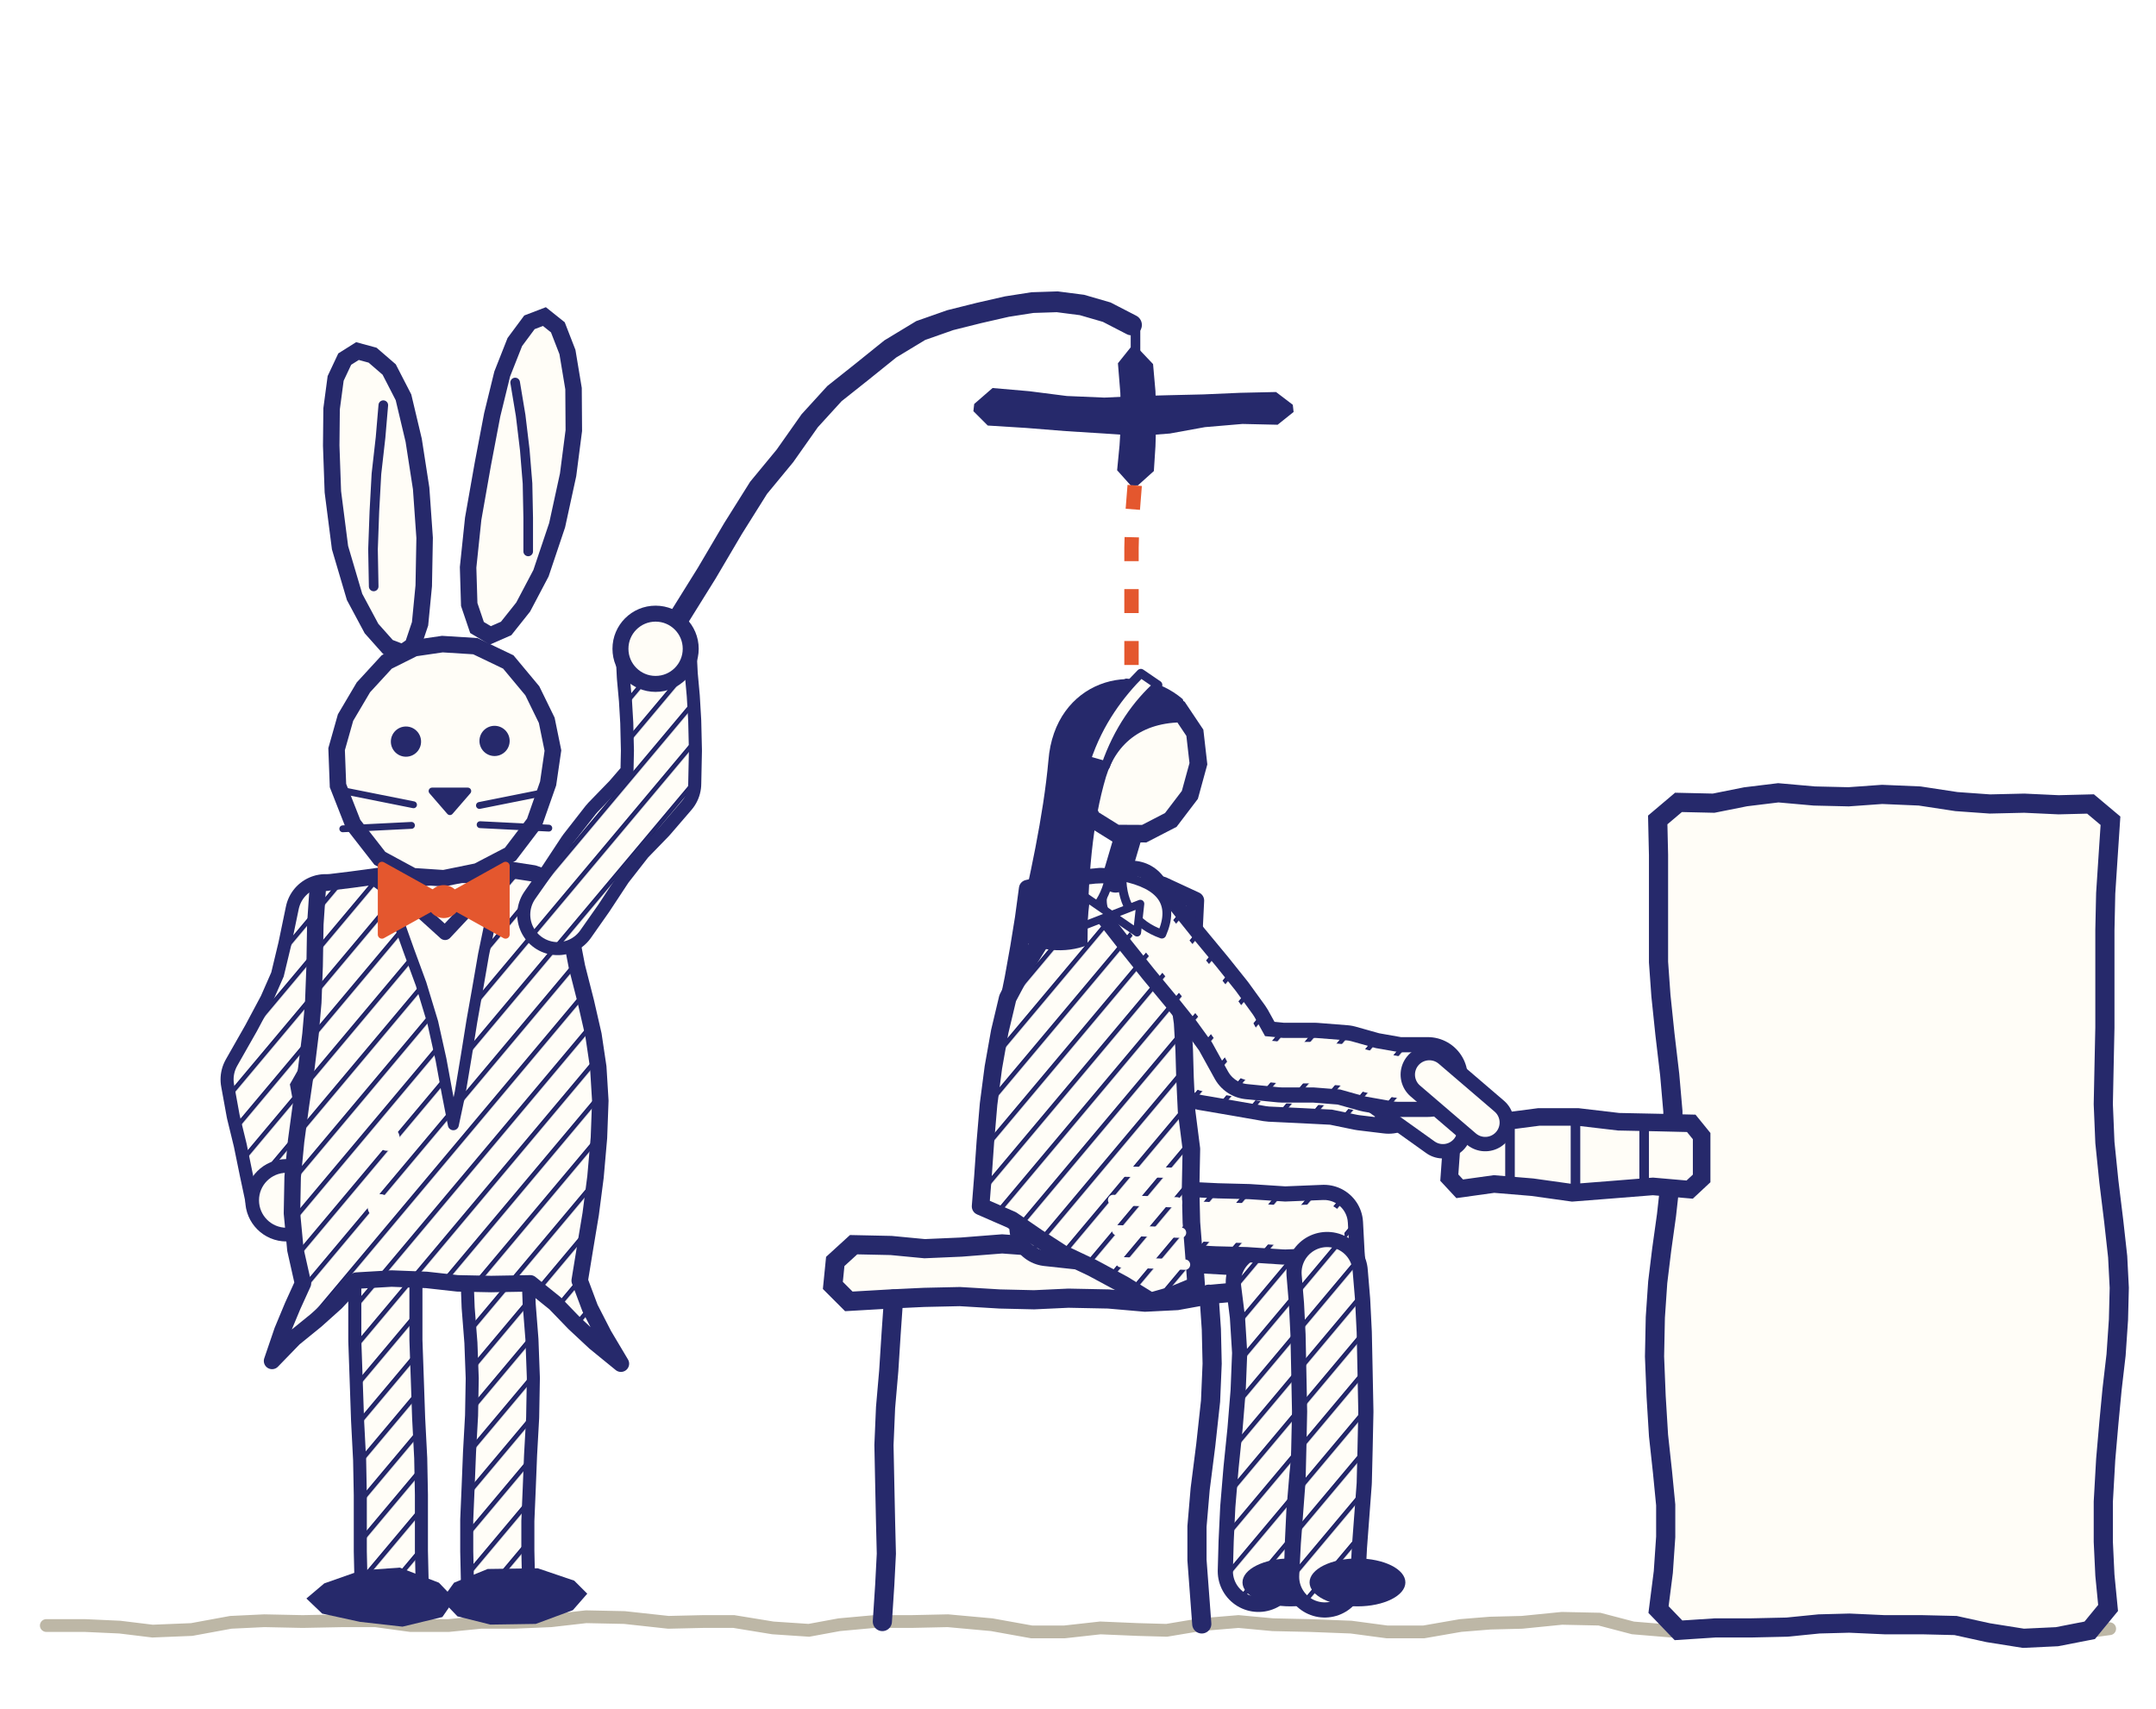
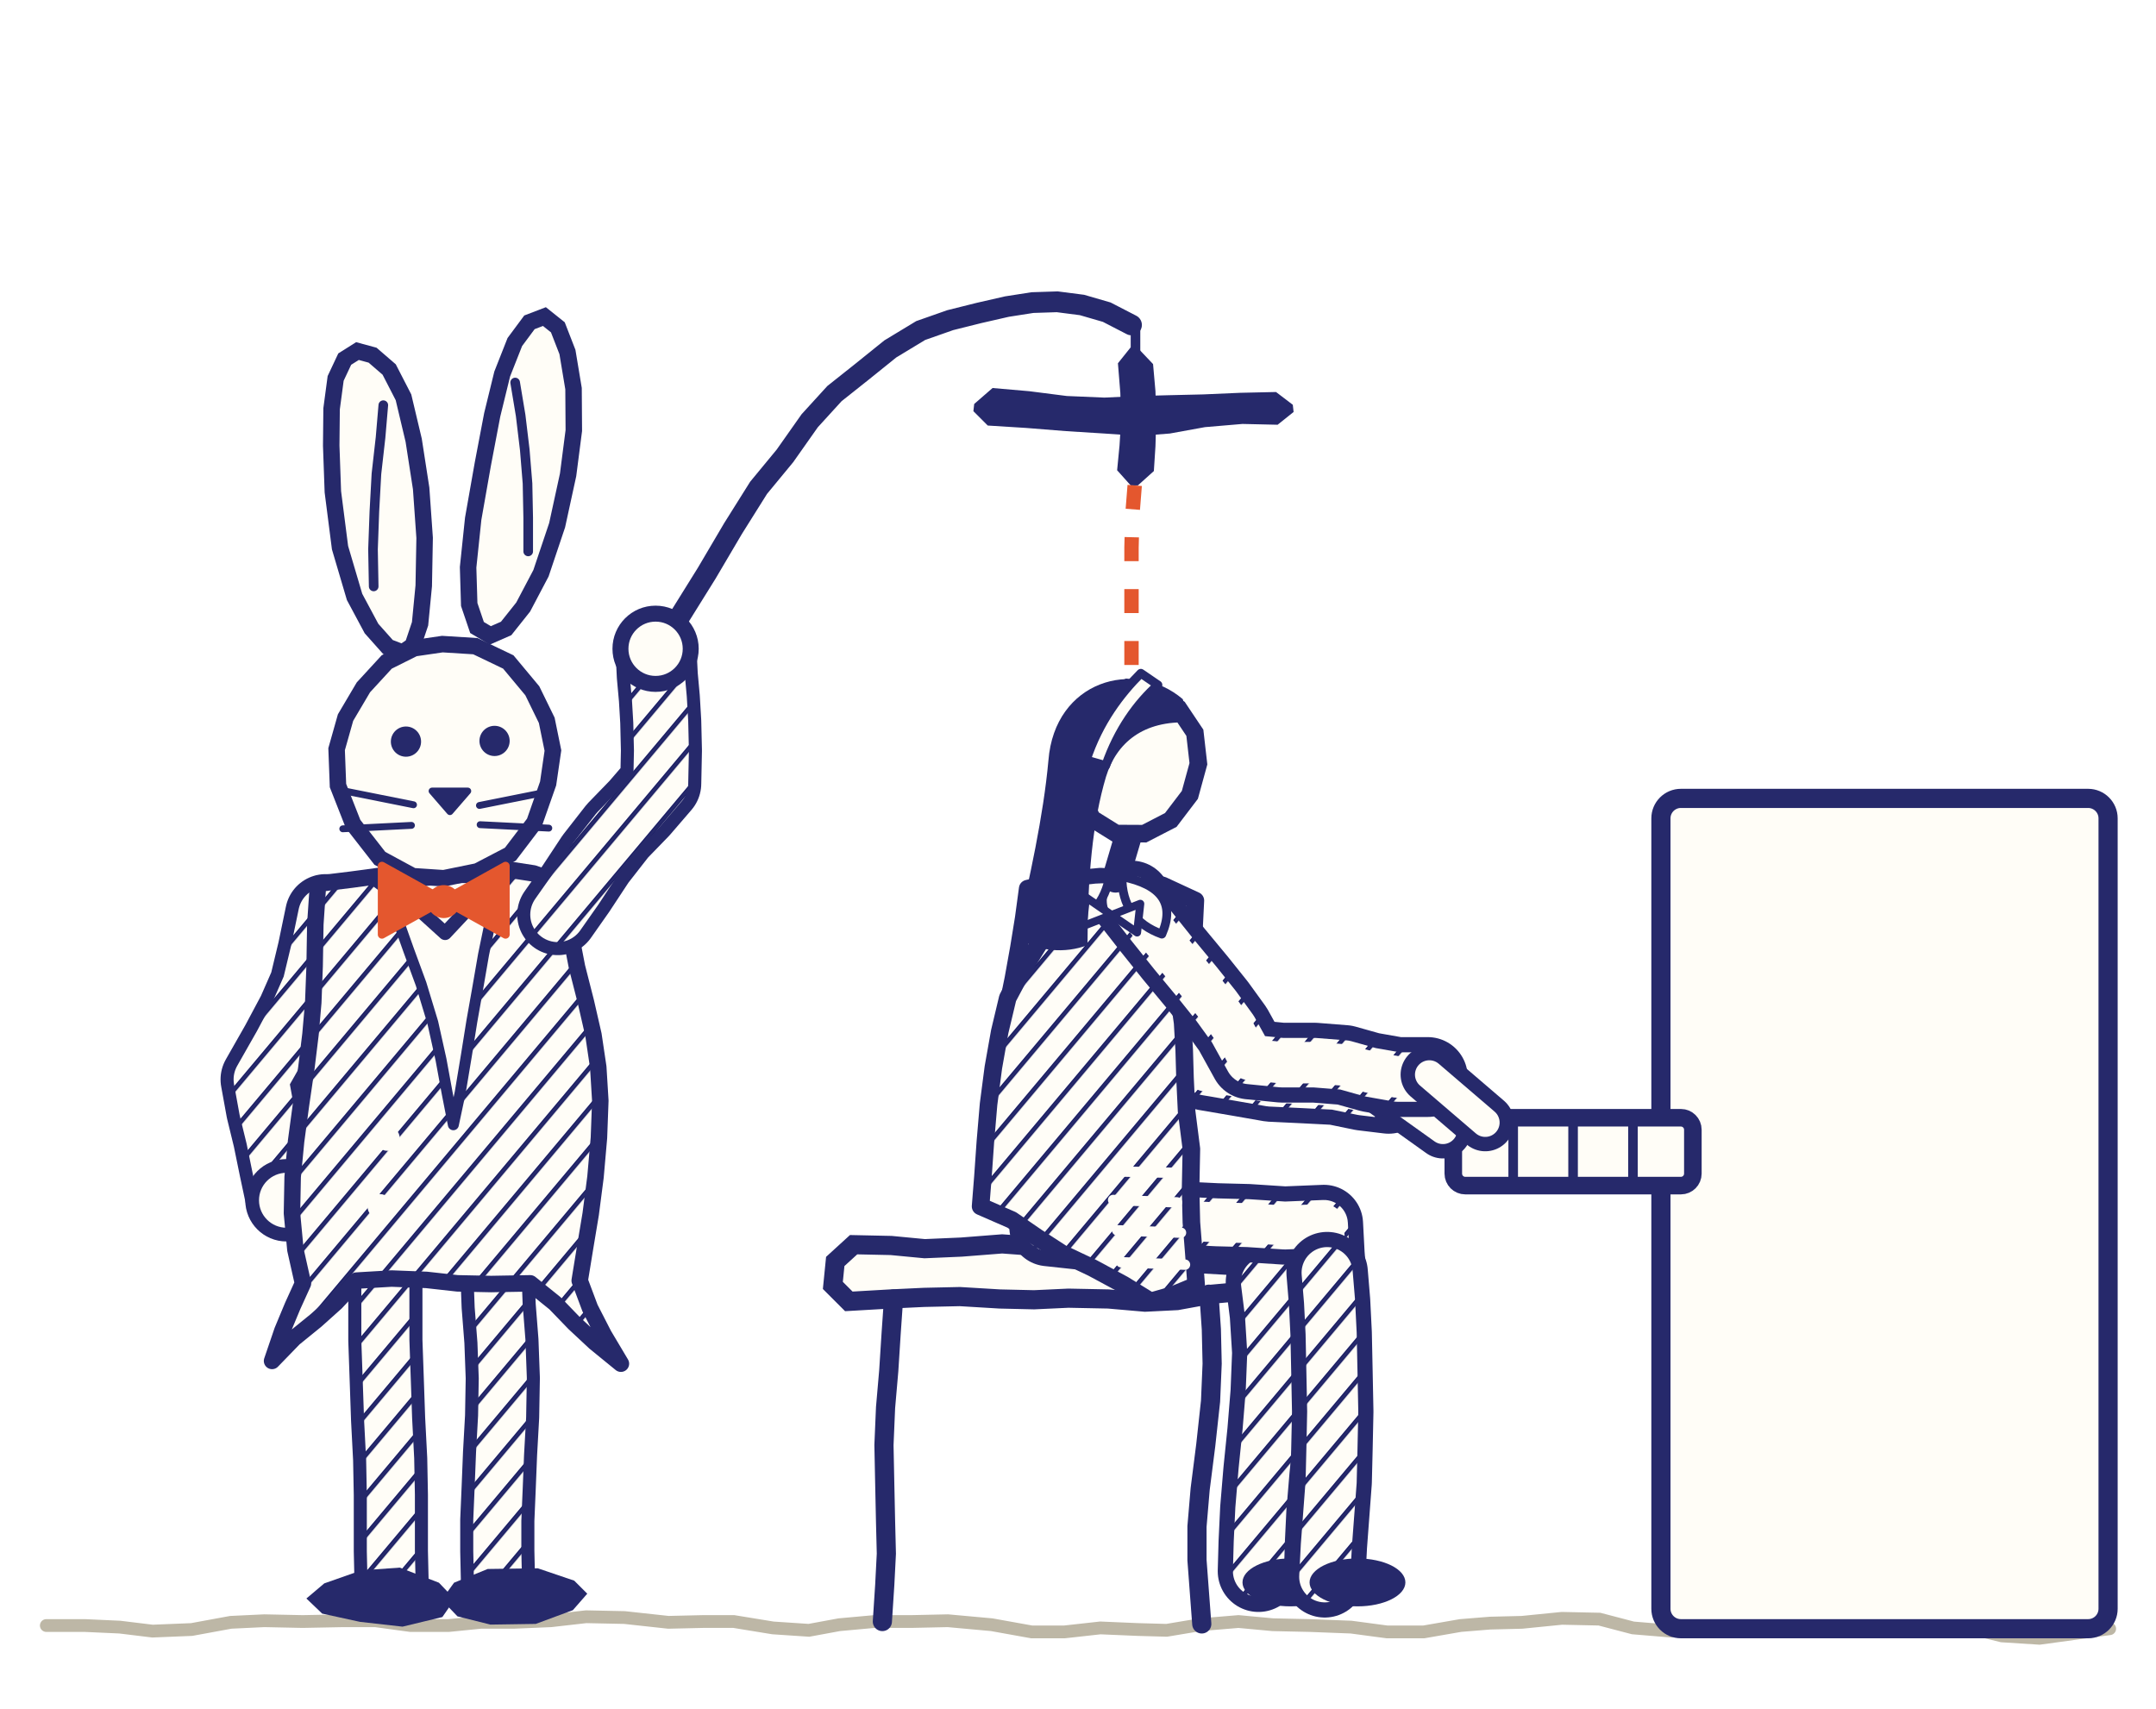
<svg xmlns="http://www.w3.org/2000/svg" viewBox="0 0 270 214" width="540" height="428">
  <defs>
    <pattern id="hppuppet17" width="3.76" height="3.76" patternUnits="userSpaceOnUse" patternTransform="rotate(40)">
      <rect width="3.76" height="3.76" fill="#fffdf7" />
      <line x1="0" y1="0" x2="0" y2="3.76" stroke="#26296b" stroke-width="1.35" />
    </pattern>
    <pattern id="hppuppet20" width="3.2" height="3.2" patternUnits="userSpaceOnUse" patternTransform="rotate(40)">
      <rect width="3.2" height="3.2" fill="#fffdf7" />
      <line x1="0" y1="0" x2="0" y2="3.2" stroke="#26296b" stroke-width="1.15" />
    </pattern>
  </defs>
  <path d="M5.8 203.6l4.8 0 4.4.2 4.1.5 4.9-.2 4.9-.9 4.2-.2 4.8.1 5.1-.1 4 0 4.4.6 4.8 0 4-.4 4.1 0 4.7-.2 4.4-.5 4.8.1 5.5.6 4.3-.1 3.9 0 4.9.8 4.5.3 3.8-.7 4.4-.4 4.6 0 4.6-.1 5.5.5 5 .9 4.1 0 4.5-.5 4.7.2 3.6.1 4.2-.7 4.8-.4 4.3.4 4.6.1 5.2.2 4.5.6 4.6 0 4.6-.8 3.7-.3 4-.1 5-.5 4.7.1 4.2 1.1 4.8.4 4.9-.4 4.8 0 4.8-.1 4.3-.4 4.1-.1 4.8.2 4.9 0 4.3.3 4.5 1.1 4.7.3 4.4-.6 4.4-.6" stroke="#bdb7a6" stroke-width="1.6" stroke-linecap="round" fill="none" />
  <g transform="translate(-12.80 30.28) scale(0.86)">
    <path d="M71 149.1l0 5.2 0 5.7 .2 5.7 .2 5.8 .3 5.8 .1 5.2 0 4.3 0 3.9 .1 4.4" fill="none" stroke="#26296b" stroke-width="10.8" stroke-linecap="round" stroke-linejoin="round" />
    <path d="M71 149.1l0 5.2 0 5.7 .2 5.7 .2 5.8 .3 5.8 .1 5.2 0 4.3 0 3.9 .1 4.4" fill="none" stroke="url(#hppuppet17)" stroke-width="7.0" stroke-linecap="round" stroke-linejoin="round" />
    <path d="M87.3 149.7l.2 5.3 .4 5.1 .2 5.4-.1 5.6-.3 5.4-.2 5-.2 4.7 0 4.5 .1 4.5" fill="none" stroke="#26296b" stroke-width="10.8" stroke-linecap="round" stroke-linejoin="round" />
    <path d="M87.3 149.7l.2 5.3 .4 5.1 .2 5.4-.1 5.6-.3 5.4-.2 5-.2 4.7 0 4.5 .1 4.5" fill="none" stroke="url(#hppuppet17)" stroke-width="7.0" stroke-linecap="round" stroke-linejoin="round" />
    <path d="M59.5 197.6l2.3 2.2 5.5 1.2 6.2.7 5.8-1.4 1.8-2.6-2.3-2.4-5.7-2.2-5.6.4-5.4 1.9z" fill="#26296b" stroke="#26296b" stroke-width="0" />
    <path d="M79.2 197.8l2.3 2.4 4.8 1.2 6.6-.1 5.4-2 2.1-2.4-1.9-1.9-5.3-1.8-7.3.1-4.9 2z" fill="#26296b" stroke="#26296b" stroke-width="0" />
    <path d="M62.3 98l-1.1 5.3-1.2 5-1.8 4.1-2.4 4.5-2.9 5.1 .8 4.4 1 4.1 .9 4.4 1 4.7" fill="none" stroke="#26296b" stroke-width="11.8" stroke-linecap="round" stroke-linejoin="round" />
    <path d="M62.3 98l-1.1 5.3-1.2 5-1.8 4.1-2.4 4.5-2.9 5.1 .8 4.4 1 4.1 .9 4.4 1 4.7" fill="none" stroke="url(#hppuppet17)" stroke-width="8.0" stroke-linecap="round" stroke-linejoin="round" />
    <g transform="translate(-1.4 -0.4)">
      <circle cx="58" cy="140" r="5" fill="#fffdf7" stroke="#26296b" stroke-width="2" />
    </g>
    <path d="M61.2 93.5l-.4 5.9-.1 6.1-.2 5.3-.4 4.6-.6 4.9-.8 5.5-.7 5.2-.5 5.2-.1 5.3 .5 5.3 1.1 4.9-1.5 3.3-1.5 3.6-1.5 4.4 3.2-3.3 3.2-2.6 2.9-2.6 3-3.2 5.1-.3 5.1.2 4.5.5 4.9.1 5.7-.1 3.6 2.9 2.8 2.9 3 2.8 3.8 3.1-2.5-4.2-2-3.9-1.5-4 .8-4.9 .8-4.8 .7-5.4 .5-5.7 .2-5.4-.3-4.9-.7-4.7-1.1-4.8-1.3-5.1-1.1-5.7-.7-6.3-4.5-1.6-5.2-.8-5.4-.7-4.7.4-5.3 1.2-5.9.8z" fill="url(#hppuppet17)" stroke="#26296b" stroke-width="2.4" stroke-linejoin="round" stroke-linecap="round" />
    <path d="M71.6 93.8l1.2 4.9 1.6 4.5 1.8 4.9 1.7 5.6 1.2 5.4 .9 4.9 .9 4.6 1-4.7 .9-5.4 .8-5 .8-4.5 .9-5.2 1.2-5.8 1.2-5.4-5.7 0-4.9.4z" fill="#fffdf7" stroke="#26296b" stroke-width="1.6" stroke-linejoin="round" stroke-linecap="round" />
    <g transform="translate(0.3 0.6)">
      <circle cx="71" cy="130" r="1.8" fill="#fffdf7" />
    </g>
    <g transform="translate(-0.8 0.5)">
      <circle cx="71" cy="140" r="1.8" fill="#fffdf7" />
    </g>
    <path d="M63.5 35.5l-.1 8.2 1.1 7.4 1.8 4.9 2 3 2 1.1 1.6-.8 1.5-3 1.3-5.4 1.1-6.9 .5-7.2-.1-7.1-.6-6.4-1.5-4.3-2.1-2.4-2.1-.9-2 .9-1.7 2.6-1.2 4.3-.8 5.3z" fill="#fffdf7" stroke="#26296b" stroke-width="2.4" transform="rotate(-8 70 37)" />
    <path d="M85 33.4l0 8.1 .5 7.1 1.1 5.3 1.7 3.1 2.1.8 2.1-1.4 1.9-3.5 1.7-5.3 1.1-7.3 .3-7.5-.3-6.5-1.1-6-1.8-5.1-2-3.3-2.2-1.2-2 1.2-1.6 3.2-1 4.9-.4 6.1z" fill="#fffdf7" stroke="#26296b" stroke-width="2.4" transform="rotate(10 91 34)" />
    <path d="M70.7 23.8l-.4 4.7-.6 5.3-.3 5.5-.2 5.5 .1 5.4" stroke="#26296b" stroke-width="1.4" stroke-linecap="round" fill="none" />
    <path d="M89.9 20.5l.8 4.8 .6 5 .4 4.9 .1 5 0 4.9" stroke="#26296b" stroke-width="1.4" stroke-linecap="round" fill="none" />
    <path d="M63.9 73.9l.2 5.3 2.2 5.6 3.9 5 4.8 2.6 4.5.3 4.9-1 4.8-2.5 3.5-4.6 2-5.7 .7-4.8-.9-4.4-2.1-4.3-3.5-4.2-4.8-2.3-4.8-.3-4.1.6-4 2-3.4 3.7-2.6 4.4z" fill="#fffdf7" stroke="#26296b" stroke-width="2.4" />
    <g transform="translate(1 -0.2)">
      <circle cx="73" cy="73" r="2.2" fill="#26296b" />
    </g>
    <g transform="translate(-0.1 -0.3)">
      <circle cx="87" cy="73" r="2.2" fill="#26296b" />
    </g>
    <g transform="translate(0.4 0)">
      <path d="M77.4,80 L82.6,80 L80,83 Z" fill="#26296b" stroke="#26296b" stroke-width="1" stroke-linejoin="round" stroke-linecap="round" />
    </g>
    <g transform="translate(0.1 -1)">
      <line x1="75.0" y1="83.0" x2="65.0" y2="81.0" stroke="#26296b" stroke-width="1" stroke-linecap="round" />
    </g>
    <g transform="translate(-0.2 -0.5)">
      <line x1="75.0" y1="85.5" x2="65.0" y2="86.0" stroke="#26296b" stroke-width="1" stroke-linecap="round" />
    </g>
    <g transform="translate(-0.3 -0.9)">
      <line x1="85.0" y1="83.0" x2="95.0" y2="81.0" stroke="#26296b" stroke-width="1" stroke-linecap="round" />
    </g>
    <g transform="translate(-0.2 -0.6)">
      <line x1="85.0" y1="85.5" x2="95.0" y2="86.0" stroke="#26296b" stroke-width="1" stroke-linecap="round" />
    </g>
    <path d="M69.3 92.7l3.7 2.7 3.5 2.4 3.2 2.9 3-3.2 3.5-3.2 3.6-2.7" fill="none" stroke="#26296b" stroke-width="2" stroke-linejoin="round" stroke-linecap="round" />
    <g transform="translate(-0.5 -0.1)">
      <path d="M71,91 L80,96 L71,101 Z M89,91 L80,96 L89,101 Z" fill="#e4572e" stroke="#e4572e" stroke-width="1.2" stroke-linejoin="round" />
    </g>
    <g transform="translate(-0.5 0.1)">
      <circle cx="80" cy="96" r="2.4" fill="#e4572e" />
    </g>
    <path d="M96.1 98l2.6-3.7 2.9-4.4 3.2-4.1 3.2-3.3 3.1-3.6 .1-4.8-.1-4.2-.2-3.4-.3-3.3-.2-4" fill="none" stroke="#26296b" stroke-width="11.8" stroke-linecap="round" stroke-linejoin="round" />
    <path d="M96.1 98l2.6-3.7 2.9-4.4 3.2-4.1 3.2-3.3 3.1-3.6 .1-4.8-.1-4.2-.2-3.4-.3-3.3-.2-4" fill="none" stroke="url(#hppuppet17)" stroke-width="8.0" stroke-linecap="round" stroke-linejoin="round" />
    <g transform="translate(0.4 1.2)">
      <circle cx="110" cy="58" r="5" fill="#fffdf7" stroke="#26296b" stroke-width="2" />
    </g>
  </g>
  <g transform="translate(58 42)">
    <path d="M48.9 113.9l4.7.1 4.2.4 4.6-.2 5.1-.4 4.1.3 3.9.3 4.7-.1 4.4 0 4.2-.1 4.3-.4 4.1 0 2.1 1.8 .4 2.3-1.6 1.8-4.3.4-4.4.8-4 .2-4.6-.4-5-.1-4.3.2-4.3-.1-5-.3-4.5.1-4.2.2-5.2.3-2-2 .3-3z" fill="#fffdf7" stroke="#26296b" stroke-width="2.4" />
    <path d="M53.9 120.7l-.3 4.3-.3 4.7-.4 4.6-.2 4.7 .1 4.9 .1 4.7 .1 4-.2 3.9-.3 4.6" stroke="#26296b" stroke-width="2.4" stroke-linecap="round" fill="none" />
    <path d="M93.4 120.1l.3 4.4 .1 4.3-.2 4.7-.6 5.5-.7 5.5-.4 4.7 0 4.2 .3 4 .3 4" stroke="#26296b" stroke-width="2.4" stroke-linecap="round" fill="none" />
-     <path d="M152.2 58.5l4.4.1 4-.8 4.1-.5 4.5.4 4.3.1 4.2-.3 4.7.2 4.6.7 4.2.3 4.3-.1 4.3.2 4-.1 2.5 2.1-.3 4.5-.3 4.6-.1 4.6 0 4.1 0 3.8 0 4.3-.1 4.7-.1 4.9 .2 4.8 .5 4.9 .6 4.9 .5 4.5 .2 3.9-.1 4-.3 4.4-.5 4.3-.4 4.2-.4 4.6-.3 5.3 0 5 .2 4.2 .4 4.1-2.3 2.8-4.1.8-4.2.2-4.4-.7-4.1-.9-4.2-.1-4.7 0-4.4-.2-3.8.1-4 .4-4.5.1-4.5 0-4.6.3-2.5-2.6 .6-4.7 .3-4.4 0-4-.4-4.1-.5-4.6-.3-4.9-.2-5 .1-4.9 .3-4.4 .5-4.1 .6-4.3 .5-4.5 .3-4.3 0-4.2-.4-4.6-.6-5.1-.5-4.8-.3-4.2 0-4.3 0-4.6 0-4.5-.1-4.4z" fill="#fffdf7" stroke="#26296b" stroke-width="2.4" />
-     <path d="M125.5 98.6l4.6-.1 4.6-.6 4.9 0 5.1.6 4.9.1 4.2.1 1.3 1.6 0 2.7 0 2.6-1.5 1.4-4.6-.4-5 .4-5.1.4-5-.7-4.8-.4-4.3.6-1.3-1.4 .2-2.8 .2-2.8z" fill="#fffdf7" stroke="#26296b" stroke-width="2.2" />
-     <g transform="translate(-0.4 0.1)">
-       <line x1="131.5" y1="98.0" x2="131.5" y2="106.5" stroke="#26296b" stroke-width="1.2" stroke-linecap="round" />
-     </g>
-     <g transform="translate(0.3 0.7)">
-       <line x1="139.0" y1="98.0" x2="139.0" y2="106.5" stroke="#26296b" stroke-width="1.2" stroke-linecap="round" />
-     </g>
-     <g transform="translate(1.4 0.4)">
-       <line x1="146.5" y1="98.0" x2="146.5" y2="106.5" stroke="#26296b" stroke-width="1.2" stroke-linecap="round" />
-     </g>
+     <rect x="150" y="58" width="56" height="104" rx="2.5" fill="#fffdf7" stroke="#26296b" stroke-width="2.4" />
+     <rect x="124" y="98" width="30" height="8.5" rx="1.5" fill="#fffdf7" stroke="#26296b" stroke-width="2.2" />
+     <line x1="131.5" y1="98.0" x2="131.5" y2="106.5" stroke="#26296b" stroke-width="1.2" stroke-linecap="round" />
+     <line x1="139.0" y1="98.0" x2="139.0" y2="106.5" stroke="#26296b" stroke-width="1.2" stroke-linecap="round" />
+     <line x1="146.5" y1="98.0" x2="146.5" y2="106.5" stroke="#26296b" stroke-width="1.2" stroke-linecap="round" />
    <g data-who="girl">
      <path d="M73.3 111.7l3.7.4 4-.2 3.8.1 3.9.4 3.9.2 3.6.2 3.8.5 .4 3.3 .5 3.4 .4 4.1 .1 4.8-.3 4.7-.4 4.6-.5 4.8-.3 4.5-.2 3.8-.1 3.5" fill="none" stroke="#26296b" stroke-width="9.8" stroke-linecap="round" stroke-linejoin="round" />
      <path d="M73.3 111.7l3.7.4 4-.2 3.8.1 3.9.4 3.9.2 3.6.2 3.8.5 .4 3.3 .5 3.4 .4 4.1 .1 4.8-.3 4.7-.4 4.6-.5 4.8-.3 4.5-.2 3.8-.1 3.5" fill="none" stroke="url(#hppuppet20)" stroke-width="6.0" stroke-linecap="round" stroke-linejoin="round" />
      <path d="M73.3 111.7l3.7.4 4-.2 3.8.1 3.9.4 3.9.2 3.6.2 3.8.5 .4 3.3 .5 3.4 .4 4.1 .1 4.8-.3 4.7-.4 4.6-.5 4.8-.3 4.5-.2 3.8-.1 3.5" fill="none" stroke="#fffdf7" stroke-width="5" stroke-linecap="round" stroke-linejoin="round" />
      <path d="M100.6 118.6l.5 4 .3 4.8-.2 5-.4 4.9-.5 4.9-.4 4.8-.2 4.2-.1 3.6" fill="none" stroke="#26296b" stroke-width="10.2" stroke-linecap="round" stroke-linejoin="round" />
      <path d="M100.6 118.6l.5 4 .3 4.8-.2 5-.4 4.9-.5 4.9-.4 4.8-.2 4.2-.1 3.6" fill="none" stroke="url(#hppuppet20)" stroke-width="6.4" stroke-linecap="round" stroke-linejoin="round" />
      <g transform="translate(-0.4 0.2)">
        <ellipse cx="104.0" cy="156.0" rx="6" ry="3" fill="#26296b" />
      </g>
      <path d="M79.7 72.1l2.1 3.4 2.2 3.4 2.4 3.6 2.5 3.6 2.1 2.9 2 3.1 4.1.7 4 .7 4.2.2 3.9.2 3.4.7 3.3.4" fill="none" stroke="#26296b" stroke-width="10.0" stroke-linecap="round" stroke-linejoin="round" />
      <path d="M79.7 72.1l2.1 3.4 2.2 3.4 2.4 3.6 2.5 3.6 2.1 2.9 2 3.1 4.1.7 4 .7 4.2.2 3.9.2 3.4.7 3.3.4" fill="none" stroke="url(#hppuppet20)" stroke-width="6.2" stroke-linecap="round" stroke-linejoin="round" />
      <path d="M79.7 72.1l2.1 3.4 2.2 3.4 2.4 3.6 2.5 3.6 2.1 2.9 2 3.1 4.1.7 4 .7 4.2.2 3.9.2 3.4.7 3.3.4" fill="none" stroke="#fffdf7" stroke-width="5.2" stroke-linecap="round" stroke-linejoin="round" />
      <g transform="translate(-0.3 0.5)">
        <polyline points="116.0,94.0 123.0,99.0" fill="none" stroke="#26296b" stroke-width="7.2" stroke-linecap="round" stroke-linejoin="round" />
      </g>
      <g transform="translate(-0.3 0.5)">
        <polyline points="116.0,94.0 123.0,99.0" fill="none" stroke="url(#hppuppet20)" stroke-width="3.4" stroke-linecap="round" stroke-linejoin="round" />
      </g>
      <g transform="translate(-0.3 0.5)">
        <polyline points="116.0,94.0 123.0,99.0" fill="none" stroke="#fffdf7" stroke-width="3.6" stroke-linecap="round" stroke-linejoin="round" />
      </g>
      <path d="M77.8 110.8l4.2-.5 4 .1 4.3.5 4.1.2 3.9.1 4.6.3 4.9-.2 .2 3.8 .3 3.8 .3 4 .2 4.8 .1 5.4 0 5.1-.2 4.5-.2 4.3-.4 4.4-.2 4.1" fill="none" stroke="#26296b" stroke-width="9.8" stroke-linecap="round" stroke-linejoin="round" />
      <path d="M77.8 110.8l4.2-.5 4 .1 4.3.5 4.1.2 3.9.1 4.6.3 4.9-.2 .2 3.8 .3 3.8 .3 4 .2 4.8 .1 5.4 0 5.1-.2 4.5-.2 4.3-.4 4.4-.2 4.1" fill="none" stroke="url(#hppuppet20)" stroke-width="6.0" stroke-linecap="round" stroke-linejoin="round" />
      <path d="M77.8 110.8l4.2-.5 4 .1 4.3.5 4.1.2 3.9.1 4.6.3 4.9-.2 .2 3.8 .3 3.8 .3 4 .2 4.8 .1 5.4 0 5.1-.2 4.5-.2 4.3-.4 4.4-.2 4.1" fill="none" stroke="#fffdf7" stroke-width="5" stroke-linecap="round" stroke-linejoin="round" />
      <path d="M108.2 117.4l.3 3.6 .2 4 .1 4.8 .1 5-.1 4.7-.1 4.1-.3 4-.3 4-.2 3.9" fill="none" stroke="#26296b" stroke-width="10.2" stroke-linecap="round" stroke-linejoin="round" />
      <path d="M108.2 117.4l.3 3.6 .2 4 .1 4.8 .1 5-.1 4.7-.1 4.1-.3 4-.3 4-.2 3.9" fill="none" stroke="url(#hppuppet20)" stroke-width="6.4" stroke-linecap="round" stroke-linejoin="round" />
      <g transform="translate(0 0.2)">
        <ellipse cx="112.0" cy="156.0" rx="6" ry="3" fill="#26296b" />
      </g>
      <path d="M70.7 69.3l-.5 3.7-.6 3.7-.7 3.9-.9 4.4-.9 4.6-.7 4.9-.4 5.2-.3 5-.3 4.4 4.6.5 3.8 1 4.3.4 4.5-.1 4.4.7-.5-4.9 0-4.8 .6-5.1 1.1-4.8 1.2-4.2 1-4.1 .7-4.4 .4-4.4 .2-4.1-4.1-1.9-3.8-.9-4-.2-4.4.4z" fill="#fffdf7" stroke="#26296b" stroke-width="2.2" stroke-linejoin="round" />
      <path d="M64.8 109.1l.3-3.8 .3-4.3 .4-4.7 .6-4.6 .8-4.5 1-4.2 1.7-3.2 1.9-3.1 1.9-3 1.9-3.1 4 .3 3.6.2 3.7.1 .9 3.7 .9 3.8 .9 3.9 .5 3.5 .2 3.4 .1 3.5 .2 4.2 .6 4.7-.1 5 .1 4.2 .3 3.8 .3 4.1-2.9 1.2-2.8.8-3.4-2.1-3.9-2.1-3.8-1.8-3.1-2-3.2-2.2z" fill="url(#hppuppet20)" stroke="#26296b" stroke-width="2.2" stroke-linejoin="round" />
      <g transform="translate(-1.4 0.1)">
        <line x1="90.4" y1="104.8" x2="82.4" y2="104.6" stroke="#fffdf7" stroke-width="1.3" stroke-linecap="round" />
      </g>
      <g transform="translate(-0.9 0)">
        <line x1="90.3" y1="108.6" x2="82.3" y2="108.3" stroke="#fffdf7" stroke-width="1.3" stroke-linecap="round" />
      </g>
      <g transform="translate(-0.2 0.2)">
        <line x1="90.1" y1="112.2" x2="82.1" y2="111.9" stroke="#fffdf7" stroke-width="1.3" stroke-linecap="round" />
      </g>
      <g transform="translate(0.4 0.4)">
        <line x1="90.0" y1="116.0" x2="82.0" y2="115.7" stroke="#fffdf7" stroke-width="1.3" stroke-linecap="round" />
      </g>
      <path d="M83.7 70.8l2.5 3.2 2.8 3.5 2.9 3.5 2.4 3 2.1 2.9 2.1 3.8 4 .4 4.1 0 3.8.3 3.2.9 3.4.6 3.8 0" fill="none" stroke="#26296b" stroke-width="10.0" stroke-linecap="round" stroke-linejoin="round" />
      <path d="M83.7 70.8l2.5 3.2 2.8 3.5 2.9 3.5 2.4 3 2.1 2.9 2.1 3.8 4 .4 4.1 0 3.8.3 3.2.9 3.4.6 3.8 0" fill="none" stroke="url(#hppuppet20)" stroke-width="6.2" stroke-linecap="round" stroke-linejoin="round" />
      <path d="M83.7 70.8l2.5 3.2 2.8 3.5 2.9 3.5 2.4 3 2.1 2.9 2.1 3.8 4 .4 4.1 0 3.8.3 3.2.9 3.4.6 3.8 0" fill="none" stroke="#fffdf7" stroke-width="5.2" stroke-linecap="round" stroke-linejoin="round" />
      <g transform="translate(0 0.6)">
        <polyline points="121.0,92.0 128.0,98.0" fill="none" stroke="#26296b" stroke-width="7.2" stroke-linecap="round" stroke-linejoin="round" />
      </g>
      <g transform="translate(0 0.6)">
        <polyline points="121.0,92.0 128.0,98.0" fill="none" stroke="url(#hppuppet20)" stroke-width="3.4" stroke-linecap="round" stroke-linejoin="round" />
      </g>
      <g transform="translate(0 0.6)">
        <polyline points="121.0,92.0 128.0,98.0" fill="none" stroke="#fffdf7" stroke-width="3.6" stroke-linecap="round" stroke-linejoin="round" />
      </g>
      <g transform="translate(0.7 0.1)">
        <line x1="83.1" y1="60.9" x2="81.0" y2="68.0" stroke="#26296b" stroke-width="3.4" stroke-linecap="round" />
      </g>
      <g transform="translate(0.7 0.2)">
        <path d="M80.2,67.9 Q72.6,67.6 73.7,73.8 Q79.0,73.2 80.2,67.9 Z" fill="#fffdf7" stroke="#26296b" stroke-width="1.1" stroke-linejoin="round" />
      </g>
      <g transform="translate(0.7 -0.3)">
        <path d="M81.8,68.1 Q89.3,69.6 86.8,75.3 Q81.8,73.5 81.8,68.1 Z" fill="#fffdf7" stroke="#26296b" stroke-width="1.1" stroke-linejoin="round" />
      </g>
      <g transform="translate(0.7 0)">
        <path d="M80.5,72.6 l-3.2,-2.2 l-0.4,3.6 Z M80.5,72.6 l3.6,-1.4 l-0.4,3.6 Z" fill="#fffdf7" stroke="#26296b" stroke-width="1" stroke-linejoin="round" />
      </g>
      <g transform="translate(84.0 53.0) rotate(6.8) scale(1 1)">
        <path d="M-7.4 0.2l.8 4.4 2.3 3.5 3.2 1.5 3.5-.4 3.1-2.1 2-3.4 .6-4-.9-3.8-2.4-2.8-3.3-1.5-3.4-.3-2.8 1.6-1.9 3.2z" fill="#fffdf7" stroke="#26296b" stroke-width="2.2" />
        <g transform="translate(0.6 0.5)">
          <path d="M4.6,-8.6 C-2,-13 -11.6,-9 -11.2,1 C-11,8 -11.8,16 -12.6,23.4 C-9.8,25 -6.2,24.8 -3.6,23.4 C-4.6,15 -4.8,8 -3.8,2.2 C-3,-2.2 0,-5.4 5.8,-5.8 Z" fill="#26296b" />
        </g>
        <g transform="translate(0 0.9)">
          <path d="M1.9,-10.4 C-0.4,-7.8 -2.4,-4.2 -3.4,0.4 L-5.9,0 C-4.9,-5 -2.6,-8.8 -0.4,-11.6 Z" fill="#fffdf7" stroke="#26296b" stroke-width="1.1" stroke-linejoin="round" />
        </g>
      </g>
    </g>
    <g data-who="boy" display="none">
      <path d="M73.3 111.7l3.7.4 4-.2 3.8.1 3.9.4 3.9.2 3.6.2 3.8.5 .4 3.3 .5 3.4 .4 4.1 .1 4.8-.3 4.7-.4 4.6-.5 4.8-.3 4.5-.2 3.8-.1 3.5" fill="none" stroke="#26296b" stroke-width="9.8" stroke-linecap="round" stroke-linejoin="round" />
      <path d="M73.3 111.7l3.7.4 4-.2 3.8.1 3.9.4 3.9.2 3.6.2 3.8.5 .4 3.3 .5 3.4 .4 4.1 .1 4.8-.3 4.7-.4 4.6-.5 4.8-.3 4.5-.2 3.8-.1 3.5" fill="none" stroke="url(#hppuppet20)" stroke-width="6.0" stroke-linecap="round" stroke-linejoin="round" />
      <g transform="translate(-0.4 0.2)">
        <ellipse cx="104.0" cy="156.0" rx="6" ry="3" fill="#26296b" />
      </g>
      <path d="M79.7 72.1l2.1 3.4 2.2 3.4 2.4 3.6 2.5 3.6 2.1 2.9 2 3.1 4.1.7 4 .7 4.2.2 3.9.2 3.4.7 3.3.4" fill="none" stroke="#26296b" stroke-width="10.0" stroke-linecap="round" stroke-linejoin="round" />
      <path d="M79.7 72.1l2.1 3.4 2.2 3.4 2.4 3.6 2.5 3.6 2.1 2.9 2 3.1 4.1.7 4 .7 4.2.2 3.9.2 3.4.7 3.3.4" fill="none" stroke="url(#hppuppet20)" stroke-width="6.2" stroke-linecap="round" stroke-linejoin="round" />
      <g transform="translate(-0.3 0.5)">
        <polyline points="116.0,94.0 123.0,99.0" fill="none" stroke="#26296b" stroke-width="7.2" stroke-linecap="round" stroke-linejoin="round" />
      </g>
      <g transform="translate(-0.3 0.5)">
        <polyline points="116.0,94.0 123.0,99.0" fill="none" stroke="url(#hppuppet20)" stroke-width="3.4" stroke-linecap="round" stroke-linejoin="round" />
      </g>
      <g transform="translate(-0.3 0.5)">
        <polyline points="116.0,94.0 123.0,99.0" fill="none" stroke="#fffdf7" stroke-width="3.6" stroke-linecap="round" stroke-linejoin="round" />
      </g>
      <path d="M77.8 110.8l4.2-.5 4 .1 4.3.5 4.1.2 3.9.1 4.6.3 4.9-.2 .2 3.8 .3 3.8 .3 4 .2 4.8 .1 5.4 0 5.1-.2 4.5-.2 4.3-.4 4.4-.2 4.1" fill="none" stroke="#26296b" stroke-width="9.8" stroke-linecap="round" stroke-linejoin="round" />
      <path d="M77.8 110.8l4.2-.5 4 .1 4.3.5 4.1.2 3.9.1 4.6.3 4.9-.2 .2 3.8 .3 3.8 .3 4 .2 4.8 .1 5.4 0 5.1-.2 4.5-.2 4.3-.4 4.4-.2 4.1" fill="none" stroke="url(#hppuppet20)" stroke-width="6.0" stroke-linecap="round" stroke-linejoin="round" />
      <g transform="translate(0 0.2)">
        <ellipse cx="112.0" cy="156.0" rx="6" ry="3" fill="#26296b" />
      </g>
      <path d="M70.7 69.3l-.5 3.7-.6 3.7-.7 3.9-.9 4.4-.9 4.6-.7 4.9-.4 5.2-.3 5-.3 4.4 4.6.5 3.8 1 4.3.4 4.5-.1 4.4.7-.5-4.9 0-4.8 .6-5.1 1.1-4.8 1.2-4.2 1-4.1 .7-4.4 .4-4.4 .2-4.1-4.1-1.9-3.8-.9-4-.2-4.4.4z" fill="url(#hppuppet20)" stroke="#26296b" stroke-width="2.2" stroke-linejoin="round" />
      <path d="M83.7 70.8l2.5 3.2 2.8 3.5 2.9 3.5 2.4 3 2.1 2.9 2.1 3.8 4 .4 4.1 0 3.8.3 3.2.9 3.4.6 3.8 0" fill="none" stroke="#26296b" stroke-width="10.0" stroke-linecap="round" stroke-linejoin="round" />
      <path d="M83.7 70.8l2.5 3.2 2.8 3.5 2.9 3.5 2.4 3 2.1 2.9 2.1 3.8 4 .4 4.1 0 3.8.3 3.2.9 3.4.6 3.8 0" fill="none" stroke="url(#hppuppet20)" stroke-width="6.2" stroke-linecap="round" stroke-linejoin="round" />
      <g transform="translate(0 0.6)">
        <polyline points="121.0,92.0 128.0,98.0" fill="none" stroke="#26296b" stroke-width="7.2" stroke-linecap="round" stroke-linejoin="round" />
      </g>
      <g transform="translate(0 0.6)">
        <polyline points="121.0,92.0 128.0,98.0" fill="none" stroke="url(#hppuppet20)" stroke-width="3.4" stroke-linecap="round" stroke-linejoin="round" />
      </g>
      <g transform="translate(0 0.6)">
        <polyline points="121.0,92.0 128.0,98.0" fill="none" stroke="#fffdf7" stroke-width="3.6" stroke-linecap="round" stroke-linejoin="round" />
      </g>
      <g transform="translate(0.7 0.1)">
        <line x1="83.1" y1="60.9" x2="81.0" y2="68.0" stroke="#26296b" stroke-width="3.4" stroke-linecap="round" />
      </g>
      <g transform="translate(84.0 53.0) rotate(6.8) scale(1 1)">
        <path d="M-7.4 0.2l.8 4.4 2.3 3.5 3.2 1.5 3.5-.4 3.1-2.1 2-3.4 .6-4-.9-3.8-2.4-2.8-3.3-1.5-3.4-.3-2.8 1.6-1.9 3.2z" fill="#fffdf7" stroke="#26296b" stroke-width="2.2" />
        <g transform="translate(0 1)">
          <path d="M6.4,-6.4 C3,-12.6 -9,-12 -9.6,-1.6 C-9.4,1.6 -8.6,3 -7.4,3.4 C-6.6,0 -5,-3.4 -1.6,-4.4 C1.6,-5.4 4.4,-5.2 6.4,-6.4 Z" fill="#26296b" />
        </g>
      </g>
    </g>
  </g>
  <path d="M82.1 83.1l3.1-6 3.3-5.3 3.3-5.6 3.2-5.1 3.3-4 3.1-4.4 3.1-3.4 3.4-2.7 3.6-2.9 3.8-2.3 3.7-1.3 3.6-.9 3.5-.8 3.2-.5 3.1-.1 3.1.4 3.1.9 3.1 1.6" fill="none" stroke="#26296b" stroke-width="2.6" stroke-linecap="round" />
  <g transform="translate(0.3 1.1)">
    <circle cx="81.8" cy="80.16" r="4.4" fill="#fffdf7" stroke="#26296b" stroke-width="2" />
  </g>
  <g transform="translate(0.2 0.5)">
    <line x1="142.0" y1="40.0" x2="142.0" y2="49.0" stroke="#26296b" stroke-width="1.2" stroke-linecap="round" />
  </g>
  <path d="M124.3 48.6l4.6.4 4.7.6 4.7.2 4.3-.2 3.8-.1 4.3-.1 4.6-.2 4.5-.1 2.1 1.6 .1.9-2 1.6-4.4-.1-4.7.4-4.4.8-3.9.3-4.3-.3-4.8-.3-5-.4-4.8-.3-1.8-1.8 .1-.9z" fill="#26296b" />
  <path d="M141.6 43.5l.9.1 1.9 2 .3 3.4 .1 3.5-.1 3.4-.2 3.1-2 1.8-.9 0-1.7-1.9 .3-3.1 .2-3.2-.1-3.4-.3-3.7z" fill="#26296b" />
  <path d="M142.1 60.8l-.3 3.8-.1 4 0 4.1 0 4.1 0 4.4 0 4.4" stroke="#e4572e" stroke-width="1.8" stroke-dasharray="3 3.5" fill="none" />
</svg>
